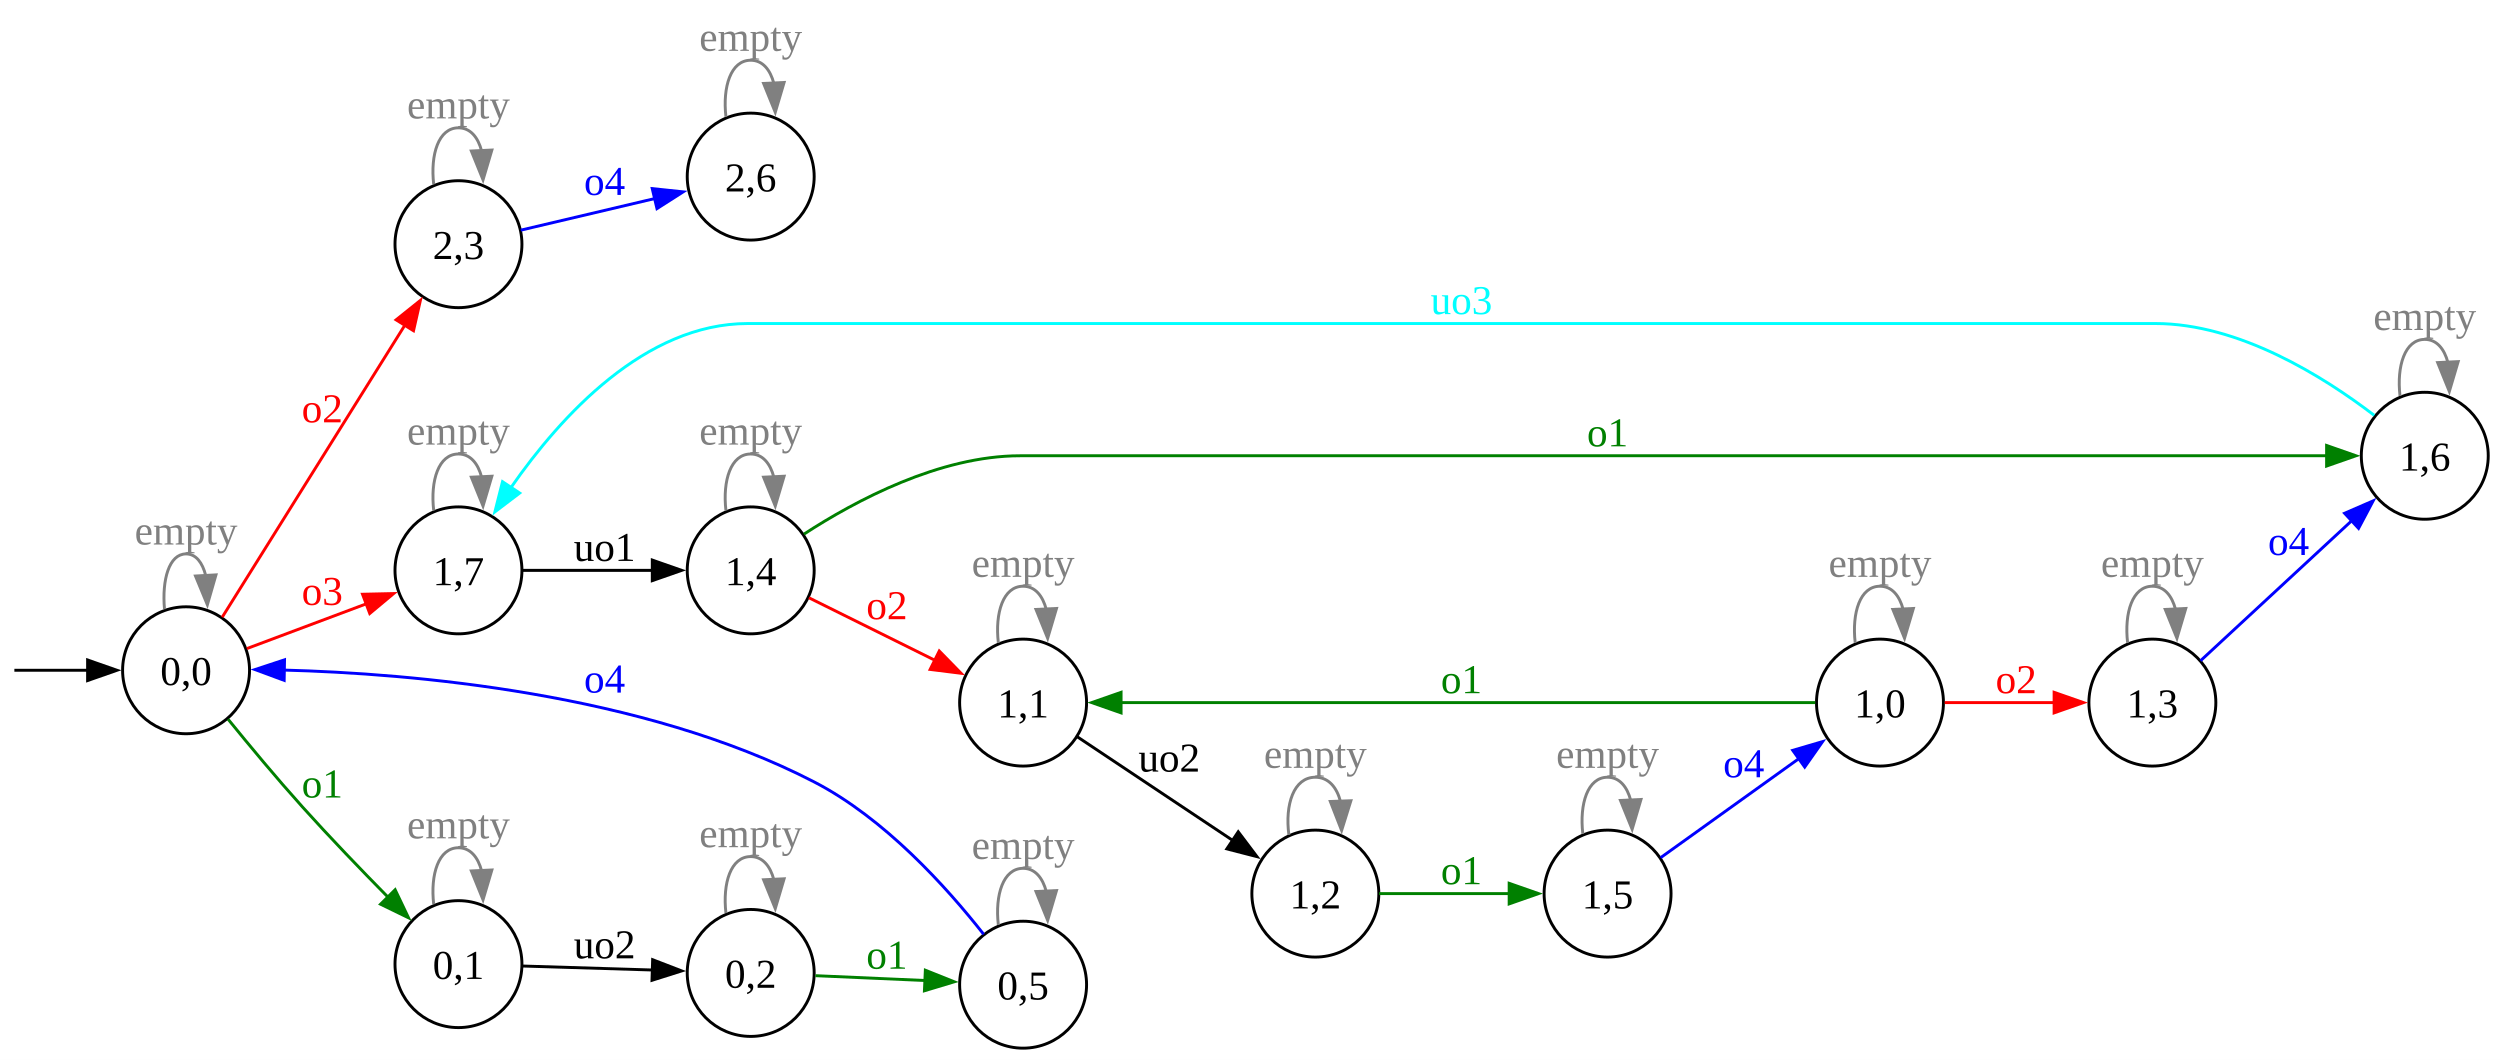
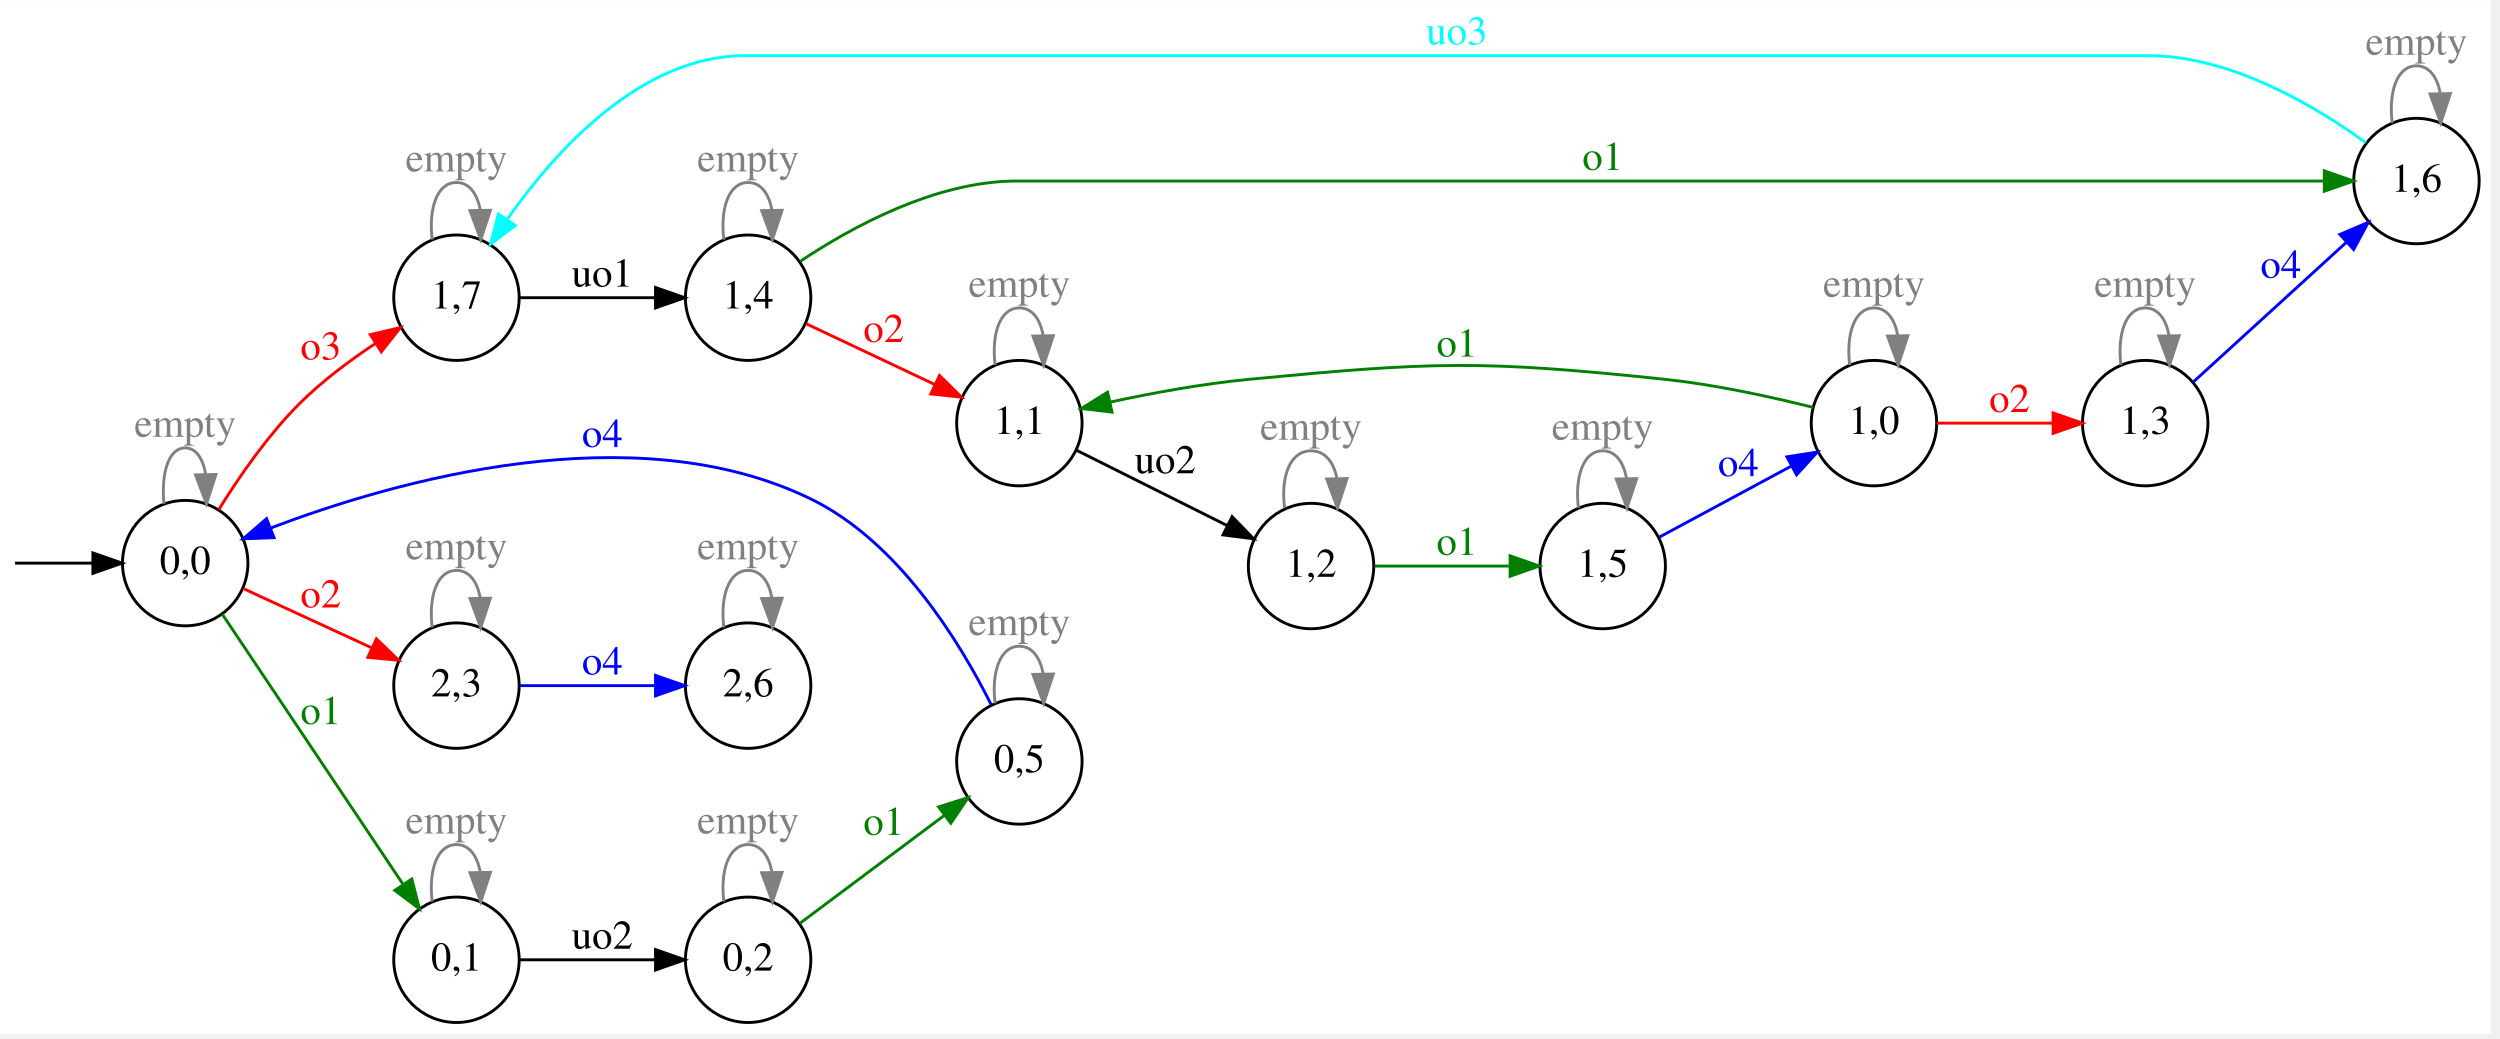
- <svg xmlns="http://www.w3.org/2000/svg" width="720pt" height="305pt" viewBox="0.00 0.00 720.00 305.00">
-   <g id="graph0" class="graph" transform="scale(0.846292 0.846292) rotate(0) translate(4 356.7)">
-     <polygon fill="white" stroke="none" points="-4,4 -4,-356.7 846.77,-356.7 846.77,4 -4,4" />
+ <svg xmlns="http://www.w3.org/2000/svg" width="720pt" height="299pt" viewBox="0.00 0.00 720.00 298.88">
+   <g id="graph0" class="graph" transform="scale(0.84 0.84) rotate(0) translate(4 350.5)">
+     <polygon fill="white" stroke="transparent" points="-4,4 -4,-350.5 850,-350.5 850,4 -4,4" />
    <g id="node1" class="node">
</g>
    <g id="node2" class="node">
-       <ellipse fill="none" stroke="black" cx="59.32" cy="-128.6" rx="21.6" ry="21.6" />
-       <text xml:space="preserve" text-anchor="middle" x="59.32" y="-123.55" font-family="Times New Roman,serif" font-size="14.00">0,0</text>
+       <ellipse fill="none" stroke="black" cx="59.5" cy="-157.5" rx="21.5" ry="21.5" />
+       <text text-anchor="middle" x="59.5" y="-153.8" font-family="Times,serif" font-size="14.00">0,0</text>
    </g>
    <g id="edge1" class="edge">
-       <path fill="none" stroke="black" d="M0.89,-128.6C2.38,-128.6 13.8,-128.6 26.08,-128.6" />
-       <polygon fill="black" stroke="black" points="25.81,-132.1 35.81,-128.6 25.81,-125.1 25.81,-132.1" />
+       <path fill="none" stroke="black" d="M1.16,-157.5C2.71,-157.5 14.93,-157.5 27.7,-157.5" />
+       <polygon fill="black" stroke="black" points="27.85,-161 37.85,-157.5 27.85,-154 27.85,-161" />
+     </g>
+     <g id="edge4" class="edge">
+       <path fill="none" stroke="gray" d="M52.22,-177.82C51.21,-187.96 53.64,-197 59.5,-197 63.25,-197 65.6,-193.29 66.53,-187.96" />
+       <polygon fill="gray" stroke="gray" points="70.04,-187.91 66.78,-177.82 63.04,-187.74 70.04,-187.91" />
+       <text text-anchor="middle" x="59.5" y="-200.8" font-family="Times,serif" font-size="14.00" fill="gray">empty</text>
+     </g>
+     <g id="node3" class="node">
+       <ellipse fill="none" stroke="black" cx="152.5" cy="-21.5" rx="21.5" ry="21.5" />
+       <text text-anchor="middle" x="152.5" y="-17.8" font-family="Times,serif" font-size="14.00">0,1</text>
+     </g>
+     <g id="edge2" class="edge">
+       <path fill="none" stroke="green" d="M72.21,-140C87.91,-116.54 115.9,-74.7 134.08,-47.54" />
+       <polygon fill="green" stroke="green" points="137.18,-49.19 139.83,-38.93 131.36,-45.3 137.18,-49.19" />
+       <text text-anchor="middle" x="106" y="-102.3" font-family="Times,serif" font-size="14.00" fill="green">o1</text>
+     </g>
+     <g id="node4" class="node">
+       <ellipse fill="none" stroke="black" cx="152.5" cy="-248.5" rx="21.5" ry="21.5" />
+       <text text-anchor="middle" x="152.5" y="-244.8" font-family="Times,serif" font-size="14.00">1,7</text>
    </g>
    <g id="edge3" class="edge">
-       <path fill="none" stroke="gray" d="M51.98,-149.38C51.08,-159.38 53.52,-168.2 59.32,-168.2 62.67,-168.2 64.9,-165.25 66.01,-160.83" />
-       <polygon fill="gray" stroke="gray" points="69.5,-161.07 66.57,-150.89 62.52,-160.68 69.5,-161.07" />
-       <text xml:space="preserve" text-anchor="middle" x="59.32" y="-171.4" font-family="Times New Roman,serif" font-size="14.00" fill="gray">empty</text>
-     </g>
-     <g id="node3" class="node">
-       <ellipse fill="none" stroke="black" cx="152.02" cy="-28.6" rx="21.6" ry="21.6" />
-       <text xml:space="preserve" text-anchor="middle" x="152.02" y="-23.55" font-family="Times New Roman,serif" font-size="14.00">0,1</text>
-     </g>
-     <g id="edge2" class="edge">
-       <path fill="none" stroke="green" d="M73.59,-111.98C80.89,-102.99 90.22,-91.77 98.92,-82.1 108.21,-71.77 118.86,-60.71 128.09,-51.34" />
-       <polygon fill="green" stroke="green" points="130.47,-53.92 135.03,-44.36 125.5,-48.99 130.47,-53.92" />
-       <text xml:space="preserve" text-anchor="middle" x="105.67" y="-85.3" font-family="Times New Roman,serif" font-size="14.00" fill="green">o1</text>
-     </g>
-     <g id="node4" class="node">
-       <ellipse fill="none" stroke="black" cx="152.02" cy="-273.6" rx="21.6" ry="21.6" />
-       <text xml:space="preserve" text-anchor="middle" x="152.02" y="-268.55" font-family="Times New Roman,serif" font-size="14.00">2,3</text>
-     </g>
-     <g id="edge4" class="edge">
-       <path fill="none" stroke="red" d="M71.62,-146.67C87.26,-171.66 115.61,-216.99 133.86,-246.17" />
-       <polygon fill="red" stroke="red" points="130.79,-247.85 139.06,-254.47 136.72,-244.14 130.79,-247.85" />
-       <text xml:space="preserve" text-anchor="middle" x="105.67" y="-212.98" font-family="Times New Roman,serif" font-size="14.00" fill="red">o2</text>
+       <path fill="none" stroke="red" d="M70.99,-175.83C78.02,-187.17 87.99,-201.59 99,-212.5 106.58,-220 115.9,-226.96 124.58,-232.73" />
+       <polygon fill="red" stroke="red" points="122.97,-235.85 133.28,-238.27 126.73,-229.95 122.97,-235.85" />
+       <text text-anchor="middle" x="106" y="-227.3" font-family="Times,serif" font-size="14.00" fill="red">o3</text>
    </g>
    <g id="node5" class="node">
-       <ellipse fill="none" stroke="black" cx="152.02" cy="-162.6" rx="21.6" ry="21.6" />
-       <text xml:space="preserve" text-anchor="middle" x="152.02" y="-157.55" font-family="Times New Roman,serif" font-size="14.00">1,7</text>
+       <ellipse fill="none" stroke="black" cx="152.5" cy="-115.5" rx="21.5" ry="21.5" />
+       <text text-anchor="middle" x="152.5" y="-111.8" font-family="Times,serif" font-size="14.00">2,3</text>
    </g>
    <g id="edge5" class="edge">
-       <path fill="none" stroke="red" d="M80,-135.98C91.89,-140.43 107.28,-146.2 120.69,-151.23" />
-       <polygon fill="red" stroke="red" points="119.37,-154.47 129.96,-154.71 121.83,-147.92 119.37,-154.47" />
-       <text xml:space="preserve" text-anchor="middle" x="105.67" y="-150.84" font-family="Times New Roman,serif" font-size="14.00" fill="red">o3</text>
+       <path fill="none" stroke="red" d="M79.36,-148.8C92.04,-142.94 109,-135.11 123.29,-128.52" />
+       <polygon fill="red" stroke="red" points="125.06,-131.56 132.67,-124.19 122.12,-125.2 125.06,-131.56" />
+       <text text-anchor="middle" x="106" y="-142.3" font-family="Times,serif" font-size="14.00" fill="red">o2</text>
    </g>
    <g id="edge7" class="edge">
-       <path fill="none" stroke="gray" d="M143.59,-48.97C142.42,-59.14 145.23,-68.2 152.02,-68.2 156.05,-68.2 158.68,-65 159.91,-60.28" />
-       <polygon fill="gray" stroke="gray" points="163.39,-60.64 160.38,-50.49 156.4,-60.31 163.39,-60.64" />
-       <text xml:space="preserve" text-anchor="middle" x="152.02" y="-71.4" font-family="Times New Roman,serif" font-size="14.00" fill="gray">empty</text>
+       <path fill="none" stroke="gray" d="M144.18,-41.42C142.9,-51.72 145.67,-61 152.5,-61 156.87,-61 159.58,-57.19 160.63,-51.74" />
+       <polygon fill="gray" stroke="gray" points="164.14,-51.48 160.82,-41.42 157.14,-51.35 164.14,-51.48" />
+       <text text-anchor="middle" x="152.5" y="-64.8" font-family="Times,serif" font-size="14.00" fill="gray">empty</text>
    </g>
    <g id="node6" class="node">
-       <ellipse fill="none" stroke="black" cx="251.47" cy="-25.6" rx="21.6" ry="21.6" />
-       <text xml:space="preserve" text-anchor="middle" x="251.47" y="-20.55" font-family="Times New Roman,serif" font-size="14.00">0,2</text>
+       <ellipse fill="none" stroke="black" cx="252.5" cy="-21.5" rx="21.5" ry="21.5" />
+       <text text-anchor="middle" x="252.5" y="-17.8" font-family="Times,serif" font-size="14.00">0,2</text>
    </g>
    <g id="edge6" class="edge">
-       <path fill="none" stroke="black" d="M173.69,-27.96C186.65,-27.56 203.63,-27.04 218.32,-26.59" />
-       <polygon fill="black" stroke="black" points="218.1,-30.1 227.98,-26.29 217.88,-23.1 218.1,-30.1" />
-       <text xml:space="preserve" text-anchor="middle" x="201.75" y="-30.57" font-family="Times New Roman,serif" font-size="14.00">uo2</text>
+       <path fill="none" stroke="black" d="M174.28,-21.5C187.67,-21.5 205.31,-21.5 220.35,-21.5" />
+       <polygon fill="black" stroke="black" points="220.75,-25 230.75,-21.5 220.75,-18 220.75,-25" />
+       <text text-anchor="middle" x="202.5" y="-25.3" font-family="Times,serif" font-size="14.00">uo2</text>
+     </g>
+     <g id="edge9" class="edge">
+       <path fill="none" stroke="gray" d="M144.18,-268.42C142.9,-278.72 145.67,-288 152.5,-288 156.87,-288 159.58,-284.19 160.63,-278.74" />
+       <polygon fill="gray" stroke="gray" points="164.14,-278.48 160.82,-268.42 157.14,-278.35 164.14,-278.48" />
+       <text text-anchor="middle" x="152.5" y="-291.8" font-family="Times,serif" font-size="14.00" fill="gray">empty</text>
+     </g>
+     <g id="node7" class="node">
+       <ellipse fill="none" stroke="black" cx="252.5" cy="-248.5" rx="21.5" ry="21.5" />
+       <text text-anchor="middle" x="252.5" y="-244.8" font-family="Times,serif" font-size="14.00">1,4</text>
    </g>
    <g id="edge8" class="edge">
-       <path fill="none" stroke="gray" d="M143.59,-293.97C142.42,-304.14 145.23,-313.2 152.02,-313.2 156.05,-313.2 158.68,-310 159.91,-305.28" />
-       <polygon fill="gray" stroke="gray" points="163.39,-305.64 160.38,-295.49 156.4,-305.31 163.39,-305.64" />
-       <text xml:space="preserve" text-anchor="middle" x="152.02" y="-316.4" font-family="Times New Roman,serif" font-size="14.00" fill="gray">empty</text>
-     </g>
-     <g id="node7" class="node">
-       <ellipse fill="none" stroke="black" cx="251.47" cy="-296.6" rx="21.6" ry="21.6" />
-       <text xml:space="preserve" text-anchor="middle" x="251.47" y="-291.55" font-family="Times New Roman,serif" font-size="14.00">2,6</text>
-     </g>
-     <g id="edge9" class="edge">
-       <path fill="none" stroke="blue" d="M173.21,-278.37C186.45,-281.49 204.03,-285.64 219.07,-289.19" />
-       <polygon fill="blue" stroke="blue" points="217.96,-292.52 228.5,-291.41 219.57,-285.71 217.96,-292.52" />
-       <text xml:space="preserve" text-anchor="middle" x="201.75" y="-290.36" font-family="Times New Roman,serif" font-size="14.00" fill="blue">o4</text>
+       <path fill="none" stroke="black" d="M174.28,-248.5C187.67,-248.5 205.31,-248.5 220.35,-248.5" />
+       <polygon fill="black" stroke="black" points="220.75,-252 230.75,-248.5 220.75,-245 220.75,-252" />
+       <text text-anchor="middle" x="202.5" y="-252.3" font-family="Times,serif" font-size="14.00">uo1</text>
    </g>
    <g id="edge10" class="edge">
-       <path fill="none" stroke="gray" d="M143.59,-182.97C142.42,-193.14 145.23,-202.2 152.02,-202.2 156.05,-202.2 158.68,-199 159.91,-194.28" />
-       <polygon fill="gray" stroke="gray" points="163.39,-194.64 160.38,-184.49 156.4,-194.31 163.39,-194.64" />
-       <text xml:space="preserve" text-anchor="middle" x="152.02" y="-205.4" font-family="Times New Roman,serif" font-size="14.00" fill="gray">empty</text>
+       <path fill="none" stroke="gray" d="M144.18,-135.42C142.9,-145.72 145.67,-155 152.5,-155 156.87,-155 159.58,-151.19 160.63,-145.74" />
+       <polygon fill="gray" stroke="gray" points="164.14,-145.48 160.82,-135.42 157.14,-145.35 164.14,-145.48" />
+       <text text-anchor="middle" x="152.5" y="-158.8" font-family="Times,serif" font-size="14.00" fill="gray">empty</text>
    </g>
    <g id="node8" class="node">
-       <ellipse fill="none" stroke="black" cx="251.47" cy="-162.6" rx="21.6" ry="21.6" />
-       <text xml:space="preserve" text-anchor="middle" x="251.47" y="-157.55" font-family="Times New Roman,serif" font-size="14.00">1,4</text>
+       <ellipse fill="none" stroke="black" cx="252.5" cy="-115.5" rx="21.5" ry="21.5" />
+       <text text-anchor="middle" x="252.5" y="-111.8" font-family="Times,serif" font-size="14.00">2,6</text>
    </g>
    <g id="edge11" class="edge">
-       <path fill="none" stroke="black" d="M173.69,-162.6C186.65,-162.6 203.63,-162.6 218.32,-162.6" />
-       <polygon fill="black" stroke="black" points="217.98,-166.1 227.98,-162.6 217.98,-159.1 217.98,-166.1" />
-       <text xml:space="preserve" text-anchor="middle" x="201.75" y="-165.8" font-family="Times New Roman,serif" font-size="14.00">uo1</text>
+       <path fill="none" stroke="blue" d="M174.28,-115.5C187.67,-115.5 205.31,-115.5 220.35,-115.5" />
+       <polygon fill="blue" stroke="blue" points="220.75,-119 230.75,-115.5 220.75,-112 220.75,-119" />
+       <text text-anchor="middle" x="202.5" y="-119.3" font-family="Times,serif" font-size="14.00" fill="blue">o4</text>
    </g>
    <g id="edge13" class="edge">
-       <path fill="none" stroke="gray" d="M243.04,-45.97C241.87,-56.14 244.68,-65.2 251.47,-65.2 255.5,-65.2 258.13,-62 259.36,-57.28" />
-       <polygon fill="gray" stroke="gray" points="262.84,-57.64 259.83,-47.49 255.85,-57.31 262.84,-57.64" />
-       <text xml:space="preserve" text-anchor="middle" x="251.47" y="-68.4" font-family="Times New Roman,serif" font-size="14.00" fill="gray">empty</text>
+       <path fill="none" stroke="gray" d="M244.18,-41.42C242.9,-51.72 245.67,-61 252.5,-61 256.87,-61 259.58,-57.19 260.63,-51.74" />
+       <polygon fill="gray" stroke="gray" points="264.14,-51.48 260.82,-41.42 257.14,-51.35 264.14,-51.48" />
+       <text text-anchor="middle" x="252.5" y="-64.8" font-family="Times,serif" font-size="14.00" fill="gray">empty</text>
    </g>
    <g id="node9" class="node">
-       <ellipse fill="none" stroke="black" cx="344.17" cy="-21.6" rx="21.6" ry="21.6" />
-       <text xml:space="preserve" text-anchor="middle" x="344.17" y="-16.55" font-family="Times New Roman,serif" font-size="14.00">0,5</text>
+       <ellipse fill="none" stroke="black" cx="345.5" cy="-89.5" rx="21.5" ry="21.5" />
+       <text text-anchor="middle" x="345.5" y="-85.8" font-family="Times,serif" font-size="14.00">0,5</text>
    </g>
    <g id="edge12" class="edge">
-       <path fill="none" stroke="green" d="M273.51,-24.67C284.61,-24.18 298.48,-23.57 310.91,-23.02" />
-       <polygon fill="green" stroke="green" points="310.9,-26.53 320.74,-22.59 310.59,-19.53 310.9,-26.53" />
-       <text xml:space="preserve" text-anchor="middle" x="297.82" y="-27.04" font-family="Times New Roman,serif" font-size="14.00" fill="green">o1</text>
+       <path fill="none" stroke="green" d="M270.19,-33.97C284.04,-44.32 303.95,-59.2 319.68,-70.95" />
+       <polygon fill="green" stroke="green" points="317.81,-73.92 327.92,-77.11 322,-68.32 317.81,-73.92" />
+       <text text-anchor="middle" x="299" y="-64.3" font-family="Times,serif" font-size="14.00" fill="green">o1</text>
+     </g>
+     <g id="edge15" class="edge">
+       <path fill="none" stroke="gray" d="M244.18,-268.42C242.9,-278.72 245.67,-288 252.5,-288 256.87,-288 259.58,-284.19 260.63,-278.74" />
+       <polygon fill="gray" stroke="gray" points="264.14,-278.48 260.82,-268.42 257.14,-278.35 264.14,-278.48" />
+       <text text-anchor="middle" x="252.5" y="-291.8" font-family="Times,serif" font-size="14.00" fill="gray">empty</text>
+     </g>
+     <g id="node10" class="node">
+       <ellipse fill="none" stroke="black" cx="824.5" cy="-288.5" rx="21.5" ry="21.5" />
+       <text text-anchor="middle" x="824.5" y="-284.8" font-family="Times,serif" font-size="14.00">1,6</text>
    </g>
    <g id="edge14" class="edge">
-       <path fill="none" stroke="gray" d="M243.04,-316.97C241.87,-327.14 244.68,-336.2 251.47,-336.2 255.5,-336.2 258.13,-333 259.36,-328.28" />
-       <polygon fill="gray" stroke="gray" points="262.84,-328.64 259.83,-318.49 255.85,-328.31 262.84,-328.64" />
-       <text xml:space="preserve" text-anchor="middle" x="251.47" y="-339.4" font-family="Times New Roman,serif" font-size="14.00" fill="gray">empty</text>
+       <path fill="none" stroke="green" d="M270.32,-260.94C287.89,-272.68 316.72,-288.5 344.5,-288.5 344.5,-288.5 344.5,-288.5 732.5,-288.5 752.52,-288.5 775.01,-288.5 792.63,-288.5" />
+       <polygon fill="green" stroke="green" points="792.9,-292 802.9,-288.5 792.9,-285 792.9,-292" />
+       <text text-anchor="middle" x="545.5" y="-292.3" font-family="Times,serif" font-size="14.00" fill="green">o1</text>
+     </g>
+     <g id="node11" class="node">
+       <ellipse fill="none" stroke="black" cx="345.5" cy="-205.5" rx="21.5" ry="21.5" />
+       <text text-anchor="middle" x="345.5" y="-201.8" font-family="Times,serif" font-size="14.00">1,1</text>
    </g>
    <g id="edge16" class="edge">
-       <path fill="none" stroke="gray" d="M243.04,-182.97C241.87,-193.14 244.68,-202.2 251.47,-202.2 255.5,-202.2 258.13,-199 259.36,-194.28" />
-       <polygon fill="gray" stroke="gray" points="262.84,-194.64 259.83,-184.49 255.85,-194.31 262.84,-194.64" />
-       <text xml:space="preserve" text-anchor="middle" x="251.47" y="-205.4" font-family="Times New Roman,serif" font-size="14.00" fill="gray">empty</text>
-     </g>
-     <g id="node10" class="node">
-       <ellipse fill="none" stroke="black" cx="821.17" cy="-201.6" rx="21.6" ry="21.6" />
-       <text xml:space="preserve" text-anchor="middle" x="821.17" y="-196.55" font-family="Times New Roman,serif" font-size="14.00">1,6</text>
-     </g>
-     <g id="edge15" class="edge">
-       <path fill="none" stroke="green" d="M269.6,-174.94C287.17,-186.37 315.75,-201.6 343.17,-201.6 343.17,-201.6 343.17,-201.6 729.47,-201.6 748.82,-201.6 770.5,-201.6 787.81,-201.6" />
-       <polygon fill="green" stroke="green" points="787.76,-205.1 797.76,-201.6 787.76,-198.1 787.76,-205.1" />
-       <text xml:space="preserve" text-anchor="middle" x="543.07" y="-204.8" font-family="Times New Roman,serif" font-size="14.00" fill="green">o1</text>
-     </g>
-     <g id="node11" class="node">
-       <ellipse fill="none" stroke="black" cx="344.17" cy="-117.6" rx="21.6" ry="21.6" />
-       <text xml:space="preserve" text-anchor="middle" x="344.17" y="-112.55" font-family="Times New Roman,serif" font-size="14.00">1,1</text>
+       <path fill="none" stroke="red" d="M272.36,-239.59C285.04,-233.59 302,-225.58 316.29,-218.83" />
+       <polygon fill="red" stroke="red" points="318.12,-221.84 325.67,-214.4 315.13,-215.51 318.12,-221.84" />
+       <text text-anchor="middle" x="299" y="-233.3" font-family="Times,serif" font-size="14.00" fill="red">o2</text>
    </g>
    <g id="edge17" class="edge">
-       <path fill="none" stroke="red" d="M271.26,-153.28C283.67,-147.12 300.16,-138.94 314.23,-131.96" />
-       <polygon fill="red" stroke="red" points="315.64,-135.16 323.05,-127.58 312.53,-128.89 315.64,-135.16" />
-       <text xml:space="preserve" text-anchor="middle" x="297.82" y="-145.99" font-family="Times New Roman,serif" font-size="14.00" fill="red">o2</text>
+       <path fill="none" stroke="gray" d="M244.18,-135.42C242.9,-145.72 245.67,-155 252.5,-155 256.87,-155 259.58,-151.19 260.63,-145.74" />
+       <polygon fill="gray" stroke="gray" points="264.14,-145.48 260.82,-135.42 257.14,-145.35 264.14,-145.48" />
+       <text text-anchor="middle" x="252.5" y="-158.8" font-family="Times,serif" font-size="14.00" fill="gray">empty</text>
    </g>
    <g id="edge19" class="edge">
-       <path fill="none" stroke="blue" d="M330.75,-38.75C318.12,-54.83 297.04,-78.21 273.07,-90.6 214.42,-120.92 135.89,-127.51 92.51,-128.67" />
-       <polygon fill="blue" stroke="blue" points="92.7,-125.17 82.77,-128.84 92.83,-132.16 92.7,-125.17" />
-       <text xml:space="preserve" text-anchor="middle" x="201.75" y="-121.01" font-family="Times New Roman,serif" font-size="14.00" fill="blue">o4</text>
+       <path fill="none" stroke="blue" d="M335.86,-108.92C324.97,-130.7 303.98,-164.9 274,-179.5 213.21,-209.1 131.33,-185.69 88.8,-169.54" />
+       <polygon fill="blue" stroke="blue" points="89.95,-166.23 79.37,-165.83 87.39,-172.75 89.95,-166.23" />
+       <text text-anchor="middle" x="202.5" y="-197.3" font-family="Times,serif" font-size="14.00" fill="blue">o4</text>
    </g>
    <g id="edge18" class="edge">
-       <path fill="none" stroke="gray" d="M335.74,-41.97C334.57,-52.14 337.38,-61.2 344.17,-61.2 348.2,-61.2 350.83,-58 352.06,-53.28" />
-       <polygon fill="gray" stroke="gray" points="355.54,-53.64 352.53,-43.49 348.55,-53.31 355.54,-53.64" />
-       <text xml:space="preserve" text-anchor="middle" x="344.17" y="-64.4" font-family="Times New Roman,serif" font-size="14.00" fill="gray">empty</text>
+       <path fill="none" stroke="gray" d="M337.18,-109.42C335.9,-119.72 338.67,-129 345.5,-129 349.87,-129 352.58,-125.19 353.63,-119.74" />
+       <polygon fill="gray" stroke="gray" points="357.14,-119.48 353.82,-109.42 350.14,-119.35 357.14,-119.48" />
+       <text text-anchor="middle" x="345.5" y="-132.8" font-family="Times,serif" font-size="14.00" fill="gray">empty</text>
    </g>
    <g id="edge21" class="edge">
-       <path fill="none" stroke="cyan" d="M803.98,-215.35C786.7,-228.58 757.95,-246.6 729.47,-246.6 250.47,-246.6 250.47,-246.6 250.47,-246.6 215.53,-246.6 186.9,-215.23 169.92,-190.83" />
-       <polygon fill="cyan" stroke="cyan" points="172.85,-188.91 164.41,-182.5 167.01,-192.78 172.85,-188.91" />
-       <text xml:space="preserve" text-anchor="middle" x="493.35" y="-249.8" font-family="Times New Roman,serif" font-size="14.00" fill="cyan">uo3</text>
+       <path fill="none" stroke="cyan" d="M807.15,-301.64C789.73,-314.28 760.81,-331.5 732.5,-331.5 251.5,-331.5 251.5,-331.5 251.5,-331.5 216.15,-331.5 187,-299.67 169.93,-275.43" />
+       <polygon fill="cyan" stroke="cyan" points="172.69,-273.26 164.2,-266.92 166.88,-277.17 172.69,-273.26" />
+       <text text-anchor="middle" x="495.5" y="-335.3" font-family="Times,serif" font-size="14.00" fill="cyan">uo3</text>
    </g>
    <g id="edge20" class="edge">
-       <path fill="none" stroke="gray" d="M812.74,-221.97C811.57,-232.14 814.38,-241.2 821.17,-241.2 825.2,-241.2 827.83,-238 829.06,-233.28" />
-       <polygon fill="gray" stroke="gray" points="832.54,-233.64 829.53,-223.49 825.55,-233.31 832.54,-233.64" />
-       <text xml:space="preserve" text-anchor="middle" x="821.17" y="-244.4" font-family="Times New Roman,serif" font-size="14.00" fill="gray">empty</text>
+       <path fill="none" stroke="gray" d="M816.18,-308.42C814.9,-318.72 817.67,-328 824.5,-328 828.87,-328 831.58,-324.19 832.63,-318.74" />
+       <polygon fill="gray" stroke="gray" points="836.14,-318.48 832.82,-308.42 829.14,-318.35 836.14,-318.48" />
+       <text text-anchor="middle" x="824.5" y="-331.8" font-family="Times,serif" font-size="14.00" fill="gray">empty</text>
    </g>
    <g id="edge23" class="edge">
-       <path fill="none" stroke="gray" d="M335.74,-137.97C334.57,-148.14 337.38,-157.2 344.17,-157.2 348.2,-157.2 350.83,-154 352.06,-149.28" />
-       <polygon fill="gray" stroke="gray" points="355.54,-149.64 352.53,-139.49 348.55,-149.31 355.54,-149.64" />
-       <text xml:space="preserve" text-anchor="middle" x="344.17" y="-160.4" font-family="Times New Roman,serif" font-size="14.00" fill="gray">empty</text>
+       <path fill="none" stroke="gray" d="M337.18,-225.42C335.9,-235.72 338.67,-245 345.5,-245 349.87,-245 352.58,-241.19 353.63,-235.74" />
+       <polygon fill="gray" stroke="gray" points="357.14,-235.48 353.82,-225.42 350.14,-235.35 357.14,-235.48" />
+       <text text-anchor="middle" x="345.5" y="-248.8" font-family="Times,serif" font-size="14.00" fill="gray">empty</text>
    </g>
    <g id="node12" class="node">
-       <ellipse fill="none" stroke="black" cx="443.62" cy="-52.6" rx="21.6" ry="21.6" />
-       <text xml:space="preserve" text-anchor="middle" x="443.62" y="-47.55" font-family="Times New Roman,serif" font-size="14.00">1,2</text>
+       <ellipse fill="none" stroke="black" cx="445.5" cy="-156.5" rx="21.5" ry="21.5" />
+       <text text-anchor="middle" x="445.5" y="-152.8" font-family="Times,serif" font-size="14.00">1,2</text>
    </g>
    <g id="edge22" class="edge">
-       <path fill="none" stroke="black" d="M362.59,-105.98C377.33,-96.15 398.69,-81.9 415.64,-70.6" />
-       <polygon fill="black" stroke="black" points="417.38,-73.64 423.76,-65.18 413.5,-67.82 417.38,-73.64" />
-       <text xml:space="preserve" text-anchor="middle" x="393.9" y="-94.12" font-family="Times New Roman,serif" font-size="14.00">uo2</text>
+       <path fill="none" stroke="black" d="M364.93,-196.28C379.49,-189.01 400.03,-178.73 416.6,-170.45" />
+       <polygon fill="black" stroke="black" points="418.44,-173.44 425.82,-165.84 415.31,-167.18 418.44,-173.44" />
+       <text text-anchor="middle" x="395.5" y="-188.3" font-family="Times,serif" font-size="14.00">uo2</text>
    </g>
    <g id="edge25" class="edge">
-       <path fill="none" stroke="gray" d="M434.62,-72.57C433.24,-82.89 436.24,-92.2 443.62,-92.2 448.12,-92.2 450.99,-88.74 452.23,-83.71" />
-       <polygon fill="gray" stroke="gray" points="455.72,-84.2 452.56,-74.08 448.72,-83.95 455.72,-84.2" />
-       <text xml:space="preserve" text-anchor="middle" x="443.62" y="-95.4" font-family="Times New Roman,serif" font-size="14.00" fill="gray">empty</text>
+       <path fill="none" stroke="gray" d="M436.45,-176.42C435.06,-186.72 438.08,-196 445.5,-196 450.25,-196 453.2,-192.19 454.34,-186.74" />
+       <polygon fill="gray" stroke="gray" points="457.84,-186.49 454.55,-176.42 450.85,-186.35 457.84,-186.49" />
+       <text text-anchor="middle" x="445.5" y="-199.8" font-family="Times,serif" font-size="14.00" fill="gray">empty</text>
    </g>
    <g id="node13" class="node">
-       <ellipse fill="none" stroke="black" cx="543.07" cy="-52.6" rx="21.6" ry="21.6" />
-       <text xml:space="preserve" text-anchor="middle" x="543.07" y="-47.55" font-family="Times New Roman,serif" font-size="14.00">1,5</text>
+       <ellipse fill="none" stroke="black" cx="545.5" cy="-156.5" rx="21.5" ry="21.5" />
+       <text text-anchor="middle" x="545.5" y="-152.8" font-family="Times,serif" font-size="14.00">1,5</text>
    </g>
    <g id="edge24" class="edge">
-       <path fill="none" stroke="green" d="M465.29,-52.6C478.25,-52.6 495.23,-52.6 509.92,-52.6" />
-       <polygon fill="green" stroke="green" points="509.58,-56.1 519.58,-52.6 509.58,-49.1 509.58,-56.1" />
-       <text xml:space="preserve" text-anchor="middle" x="493.35" y="-55.8" font-family="Times New Roman,serif" font-size="14.00" fill="green">o1</text>
+       <path fill="none" stroke="green" d="M467.28,-156.5C480.67,-156.5 498.31,-156.5 513.35,-156.5" />
+       <polygon fill="green" stroke="green" points="513.75,-160 523.75,-156.5 513.75,-153 513.75,-160" />
+       <text text-anchor="middle" x="495.5" y="-160.3" font-family="Times,serif" font-size="14.00" fill="green">o1</text>
    </g>
    <g id="edge26" class="edge">
-       <path fill="none" stroke="gray" d="M534.64,-72.97C533.47,-83.14 536.28,-92.2 543.07,-92.2 547.1,-92.2 549.73,-89 550.96,-84.28" />
-       <polygon fill="gray" stroke="gray" points="554.44,-84.64 551.43,-74.49 547.45,-84.31 554.44,-84.64" />
-       <text xml:space="preserve" text-anchor="middle" x="543.07" y="-95.4" font-family="Times New Roman,serif" font-size="14.00" fill="gray">empty</text>
+       <path fill="none" stroke="gray" d="M537.18,-176.42C535.9,-186.72 538.67,-196 545.5,-196 549.87,-196 552.58,-192.19 553.63,-186.74" />
+       <polygon fill="gray" stroke="gray" points="557.14,-186.48 553.82,-176.42 550.14,-186.35 557.14,-186.48" />
+       <text text-anchor="middle" x="545.5" y="-199.8" font-family="Times,serif" font-size="14.00" fill="gray">empty</text>
    </g>
    <g id="node14" class="node">
-       <ellipse fill="none" stroke="black" cx="635.77" cy="-117.6" rx="21.6" ry="21.6" />
-       <text xml:space="preserve" text-anchor="middle" x="635.77" y="-112.55" font-family="Times New Roman,serif" font-size="14.00">1,0</text>
+       <ellipse fill="none" stroke="black" cx="638.5" cy="-205.5" rx="21.5" ry="21.5" />
+       <text text-anchor="middle" x="638.5" y="-201.8" font-family="Times,serif" font-size="14.00">1,0</text>
    </g>
    <g id="edge27" class="edge">
-       <path fill="none" stroke="blue" d="M561.13,-64.83C574.47,-74.39 593.26,-87.85 608.51,-98.78" />
-       <polygon fill="blue" stroke="blue" points="606.08,-101.35 616.25,-104.33 610.16,-95.66 606.08,-101.35" />
-       <text xml:space="preserve" text-anchor="middle" x="589.42" y="-92.19" font-family="Times New Roman,serif" font-size="14.00" fill="blue">o4</text>
+       <path fill="none" stroke="blue" d="M564.92,-166.42C577.87,-173.39 595.42,-182.84 610.02,-190.7" />
+       <polygon fill="blue" stroke="blue" points="608.65,-193.94 619.11,-195.6 611.97,-187.78 608.65,-193.94" />
+       <text text-anchor="middle" x="592" y="-187.3" font-family="Times,serif" font-size="14.00" fill="blue">o4</text>
    </g>
    <g id="edge28" class="edge">
-       <path fill="none" stroke="green" d="M613.74,-117.6C563.67,-117.6 437.1,-117.6 377.35,-117.6" />
-       <polygon fill="green" stroke="green" points="377.51,-114.1 367.51,-117.6 377.51,-121.1 377.51,-114.1" />
-       <text xml:space="preserve" text-anchor="middle" x="493.35" y="-120.8" font-family="Times New Roman,serif" font-size="14.00" fill="green">o1</text>
+       <path fill="none" stroke="green" d="M617.62,-210.9C603.6,-214.41 584.3,-218.68 567,-220.5 503.79,-227.15 487.27,-226.57 424,-220.5 408.19,-218.98 390.82,-215.77 376.53,-212.7" />
+       <polygon fill="green" stroke="green" points="377.26,-209.28 366.74,-210.52 375.74,-216.11 377.26,-209.28" />
+       <text text-anchor="middle" x="495.5" y="-228.3" font-family="Times,serif" font-size="14.00" fill="green">o1</text>
    </g>
    <g id="edge29" class="edge">
-       <path fill="none" stroke="gray" d="M627.34,-137.97C626.17,-148.14 628.98,-157.2 635.77,-157.2 639.8,-157.2 642.43,-154 643.66,-149.28" />
-       <polygon fill="gray" stroke="gray" points="647.14,-149.64 644.13,-139.49 640.15,-149.31 647.14,-149.64" />
-       <text xml:space="preserve" text-anchor="middle" x="635.77" y="-160.4" font-family="Times New Roman,serif" font-size="14.00" fill="gray">empty</text>
+       <path fill="none" stroke="gray" d="M630.18,-225.42C628.9,-235.72 631.67,-245 638.5,-245 642.87,-245 645.58,-241.19 646.63,-235.74" />
+       <polygon fill="gray" stroke="gray" points="650.14,-235.48 646.82,-225.42 643.14,-235.35 650.14,-235.48" />
+       <text text-anchor="middle" x="638.5" y="-248.8" font-family="Times,serif" font-size="14.00" fill="gray">empty</text>
    </g>
    <g id="node15" class="node">
-       <ellipse fill="none" stroke="black" cx="728.47" cy="-117.6" rx="21.6" ry="21.6" />
-       <text xml:space="preserve" text-anchor="middle" x="728.47" y="-112.55" font-family="Times New Roman,serif" font-size="14.00">1,3</text>
+       <ellipse fill="none" stroke="black" cx="731.5" cy="-205.5" rx="21.5" ry="21.5" />
+       <text text-anchor="middle" x="731.5" y="-201.8" font-family="Times,serif" font-size="14.00">1,3</text>
    </g>
    <g id="edge30" class="edge">
-       <path fill="none" stroke="red" d="M657.81,-117.6C668.91,-117.6 682.78,-117.6 695.21,-117.6" />
-       <polygon fill="red" stroke="red" points="695.03,-121.1 705.03,-117.6 695.03,-114.1 695.03,-121.1" />
-       <text xml:space="preserve" text-anchor="middle" x="682.12" y="-120.8" font-family="Times New Roman,serif" font-size="14.00" fill="red">o2</text>
+       <path fill="none" stroke="red" d="M660.15,-205.5C671.9,-205.5 686.84,-205.5 699.93,-205.5" />
+       <polygon fill="red" stroke="red" points="699.93,-209 709.93,-205.5 699.93,-202 699.93,-209" />
+       <text text-anchor="middle" x="685" y="-209.3" font-family="Times,serif" font-size="14.00" fill="red">o2</text>
    </g>
    <g id="edge32" class="edge">
-       <path fill="none" stroke="blue" d="M744.86,-131.85C759.06,-145 780.36,-164.73 796.69,-179.85" />
-       <polygon fill="blue" stroke="blue" points="793.88,-182.03 803.6,-186.25 798.64,-176.89 793.88,-182.03" />
-       <text xml:space="preserve" text-anchor="middle" x="774.82" y="-167.83" font-family="Times New Roman,serif" font-size="14.00" fill="blue">o4</text>
+       <path fill="none" stroke="blue" d="M747.94,-219.58C762.32,-232.7 783.95,-252.43 800.39,-267.42" />
+       <polygon fill="blue" stroke="blue" points="798.24,-270.2 807.99,-274.35 802.96,-265.03 798.24,-270.2" />
+       <text text-anchor="middle" x="778" y="-255.3" font-family="Times,serif" font-size="14.00" fill="blue">o4</text>
    </g>
    <g id="edge31" class="edge">
-       <path fill="none" stroke="gray" d="M720.04,-137.97C718.87,-148.14 721.68,-157.2 728.47,-157.2 732.5,-157.2 735.13,-154 736.36,-149.28" />
-       <polygon fill="gray" stroke="gray" points="739.84,-149.64 736.83,-139.49 732.85,-149.31 739.84,-149.64" />
-       <text xml:space="preserve" text-anchor="middle" x="728.47" y="-160.4" font-family="Times New Roman,serif" font-size="14.00" fill="gray">empty</text>
+       <path fill="none" stroke="gray" d="M723.18,-225.42C721.9,-235.72 724.67,-245 731.5,-245 735.87,-245 738.58,-241.19 739.63,-235.74" />
+       <polygon fill="gray" stroke="gray" points="743.14,-235.48 739.82,-225.42 736.14,-235.35 743.14,-235.48" />
+       <text text-anchor="middle" x="731.5" y="-248.8" font-family="Times,serif" font-size="14.00" fill="gray">empty</text>
    </g>
  </g>
</svg>
